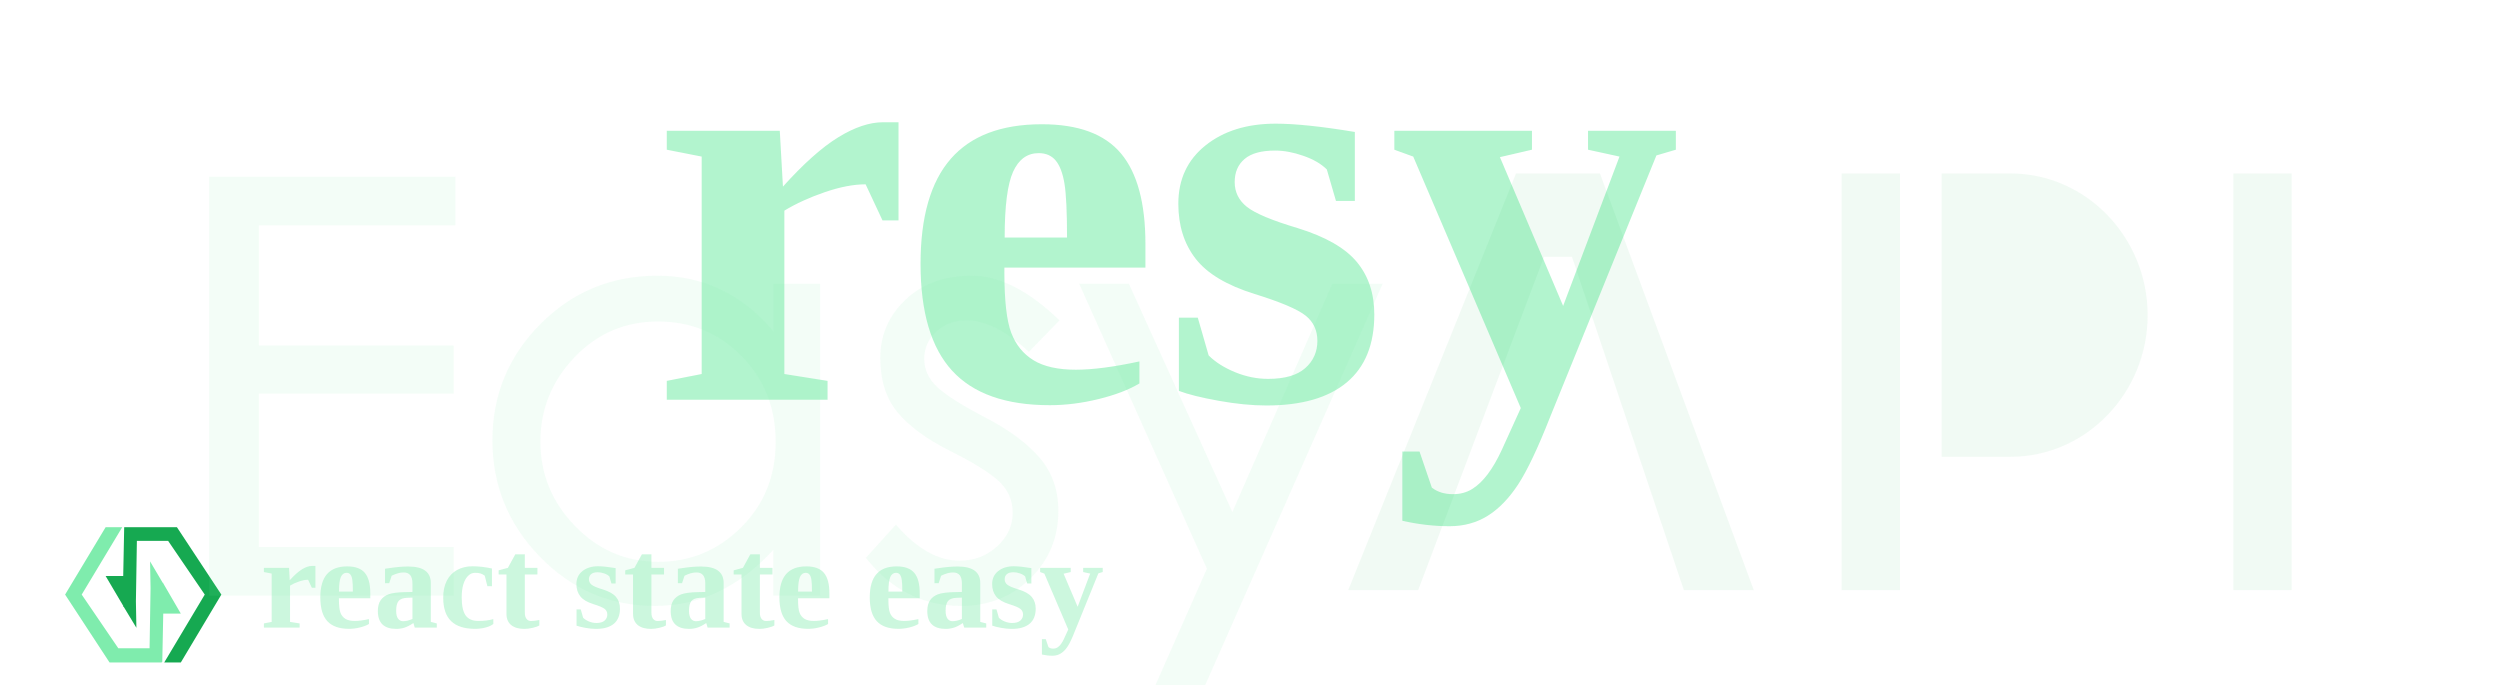
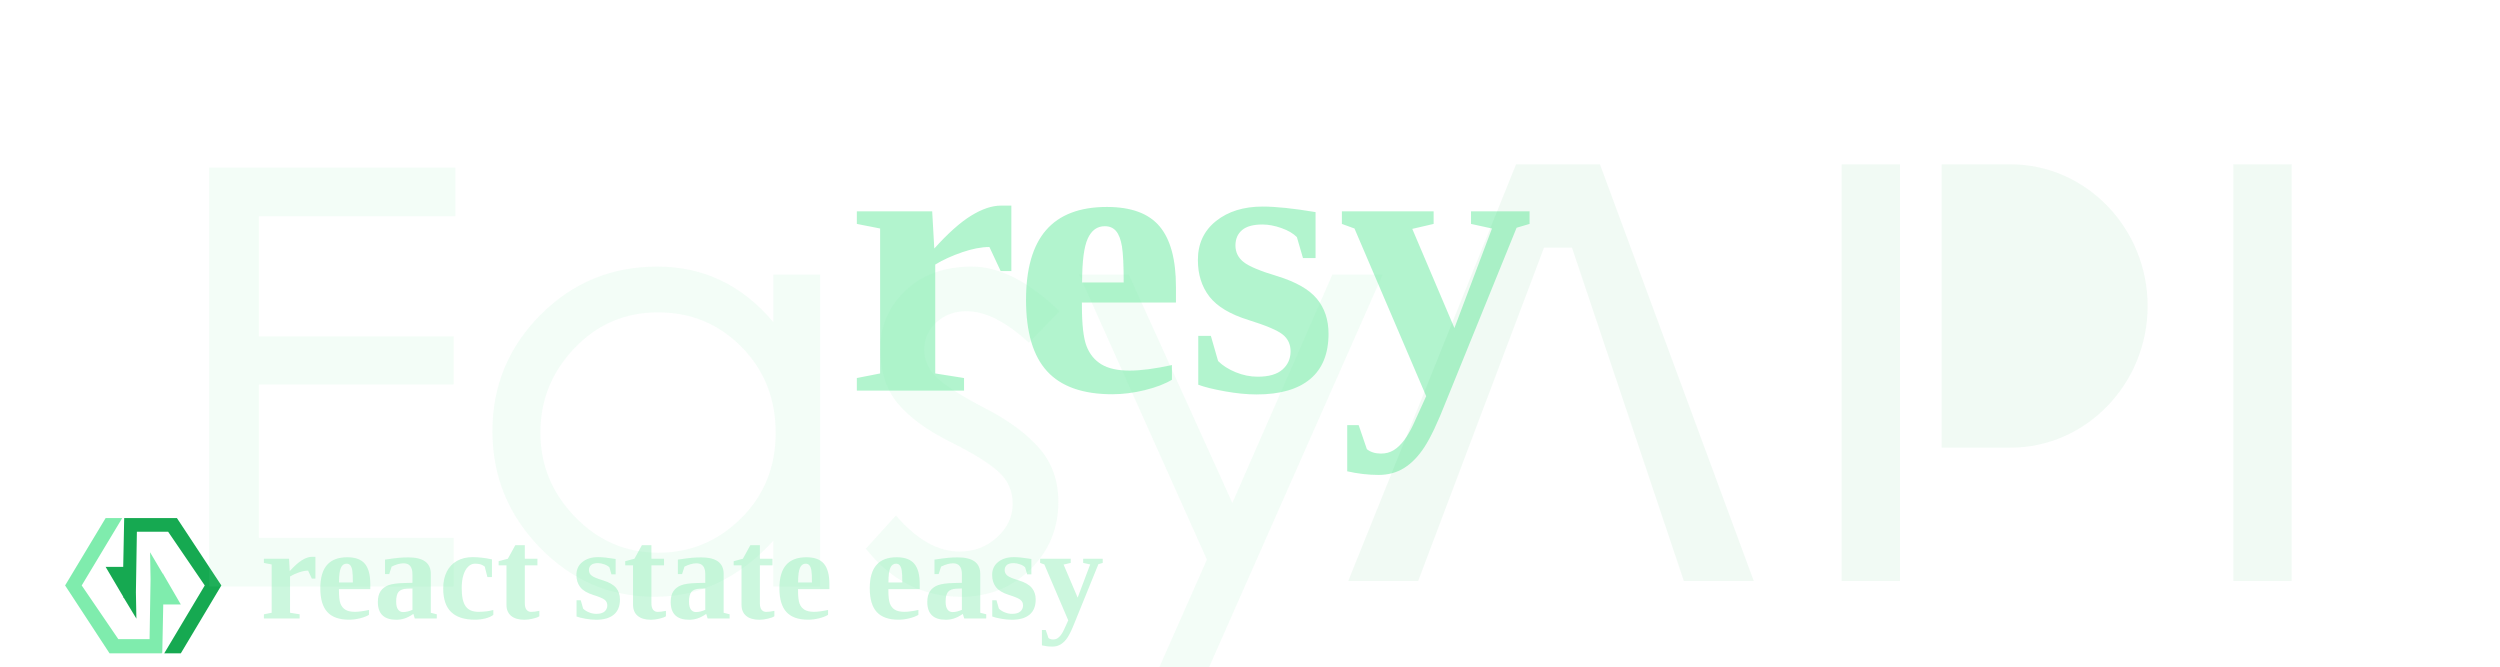
- <svg xmlns="http://www.w3.org/2000/svg" class="icon" viewBox="0 0 3840 1024" version="1.1" width="730" height="200">
+ <svg xmlns="http://www.w3.org/2000/svg" class="icon" viewBox="0 0 3840 1024" version="1.1">
  <style>
        @keyframes float-easy {
        0% {
        transform: translate3d(0,0,0);
        }
        100% {
        transform: translate3d(0,-60px,0);
        }
        }
-         
+ 
        @keyframes float-api {
        0% {
        transform: translate3d(0,0px,0);
        }
        100% {
        transform: translate3d(0,-60px,0);
        }
        }
-         
+ 
        svg &gt; path.easy {
        animation: float-easy ease-in-out 3s infinite alternate;
        }
        svg &gt; path.api {
        animation: float-api ease-in-out 3s infinite alternate;
        }
-         
+ 
        @keyframes move {
        0% {
        transform: translate3d(-60px,0,0);
        }
        100% {
        transform: translate3d(60px,0,0);
        }
        }
        svg &gt; text.flagIconText {
        animation: move ease-in-out 4s infinite alternate;
        }
    </style>
  <svg class="icon" viewBox="0 0 1024 1024" version="1.1" width="240" height="240" x="100" y="780">
    <path d="M643.2 633.6h115.2L643.2 435.2V432H640l-83.2-140.8 3.2 176-6.4 393.6H348.8l-240-352L374.4 67.2H265.6L0 508.8l291.2 444.8h342.4v-3.2h3.2z" fill="#7fecad" />
    <path d="M732.8 67.2H387.2l-6.4 320H265.6l115.2 195.2v6.4h3.2l83.2 137.6-3.2-172.8 6.4-396.8h204.8l240 352-265.6 444.8h108.8L1024 508.8z" fill="#16a951" />
  </svg>
-   <text class="flagIconText" x="1000" y="600" font-size="900px" font-weight="bolder" textLength="2000" fill="rgb(127 236 173 / 60%)">
+   <text class="flagIconText" x="1300" y="600" font-size="600px" font-weight="bolder" textLength="1400" fill="rgb(127 236 173 / 60%)">
        resy
    </text>
  <text x="400" y="950" font-size="200px" font-weight="bolder" textLength="3000" fill="rgb(127 236 173 / 40%)">
        react state easy
    </text>
  <svg class="icon" viewBox="0 0 3840 1024" version="1.1" x="0" y="150">
    <path class="easy" d="M699.546 182.118H397.658v184.589h299.226v73.843H397.658v235.571h299.226v74.714H321.293V107.405h378.253v74.714zM1259.814 750.835h-71.923v-70.323c-52.698 57.434-113.357 86.144-182.016 86.144-68.672 0-127.424-25.05-176.256-75.162-48.832-50.099-73.254-109.875-73.254-179.315s24.55-128.909 73.69-178.432c49.126-49.498 109.069-74.278 179.802-74.278 70.72 0 130.086 28.442 178.022 85.261v-72.947h71.923v479.053zM1011.2 698.97c49.126 0 91.456-17.574 126.963-52.736 35.52-35.162 53.274-78.963 53.274-131.418 0-52.442-17.459-96.384-52.378-131.853-34.931-35.456-77.696-53.171-128.307-53.171s-93.376 18.33-128.307 54.938c-34.931 36.621-52.39 79.846-52.39 129.651 0 49.818 17.766 93.043 53.274 129.651 35.533 36.621 78.144 54.938 127.872 54.938zM1627.418 328.026l-47.053 48.346c-34.931-32.23-66.906-48.346-95.898-48.346-18.355 0-33.741 5.709-46.17 17.152-12.429 11.43-18.65 25.485-18.65 42.189s6.95 31.347 20.864 43.955c13.901 12.608 38.63 28.122 74.138 46.592 35.52 18.445 62.886 38.822 82.138 61.082 19.226 22.272 28.851 49.523 28.851 81.754 0 41.024-14.362 75.584-43.059 103.718-28.723 28.122-64.077 42.202-106.112 42.202-58.598 0-107.443-24.614-146.509-73.843l46.17-50.982c31.962 36.928 64.512 55.373 97.664 55.373 22.49 0 41.728-7.309 57.715-21.978 15.987-14.643 23.974-31.77 23.974-51.418 0-19.622-7.258-36.032-21.76-49.229-14.502-13.184-39.373-28.557-74.586-46.144-35.226-17.574-61.862-37.056-79.91-58.445-18.061-21.389-27.085-49.51-27.085-84.39 0-34.854 12.877-64.602 38.63-89.216s59.776-36.928 102.106-36.928c42.33 0 87.168 22.861 134.541 68.557zM2123.738 271.782l-286.797 648.691h-76.365l93.235-210.944L1657.6 271.782h76.352l158.938 350.707 153.613-350.707h77.235z" fill="rgb(127 236 173 / 9%)" />
    <path class="api" d="M2328.653 102.4l-257.754 640h107.405l193.306-512h42.957l171.84 512h107.392L2457.523 102.4zM3430.4 102.4h89.6v640h-89.6zM3088.115 102.4H2982.4v435.2h105.715c116.314 0 210.662-98.253 210.662-217.6 0-119.296-94.349-217.6-210.662-217.6zM2828.8 102.4h89.6v640h-89.6z" fill="rgb(22 169 81 / 6%)" />
  </svg>
</svg>
